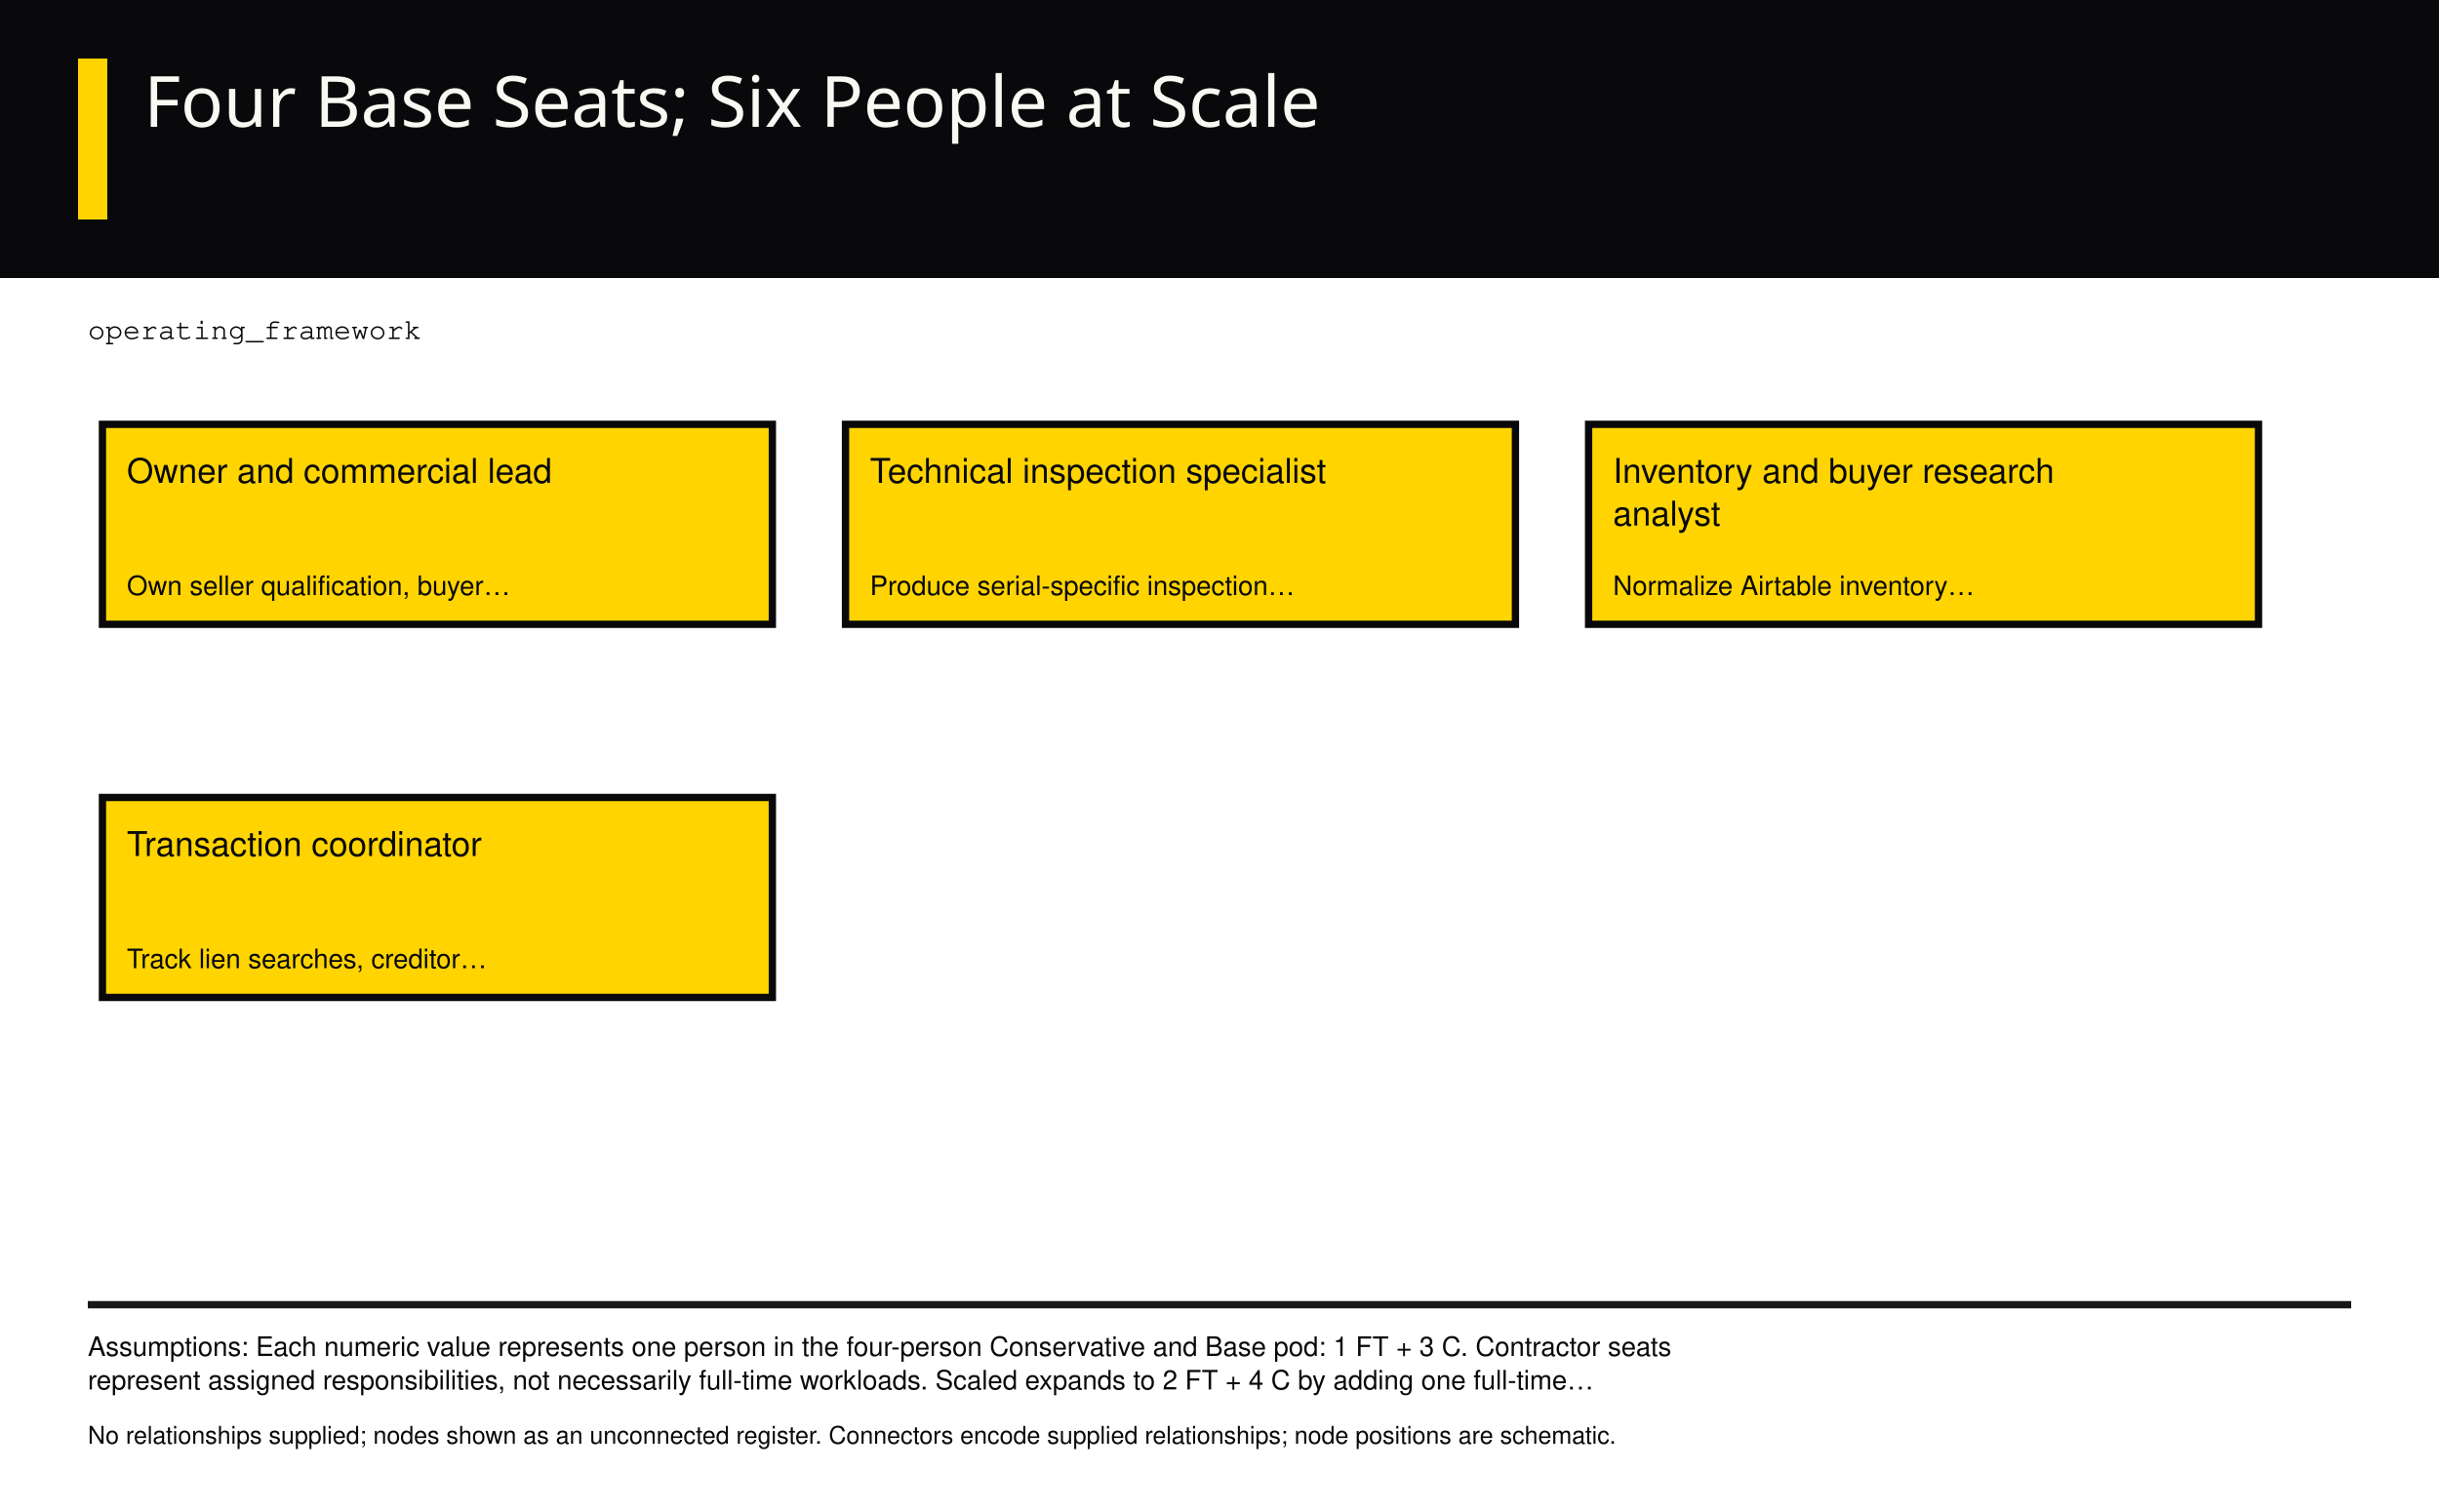
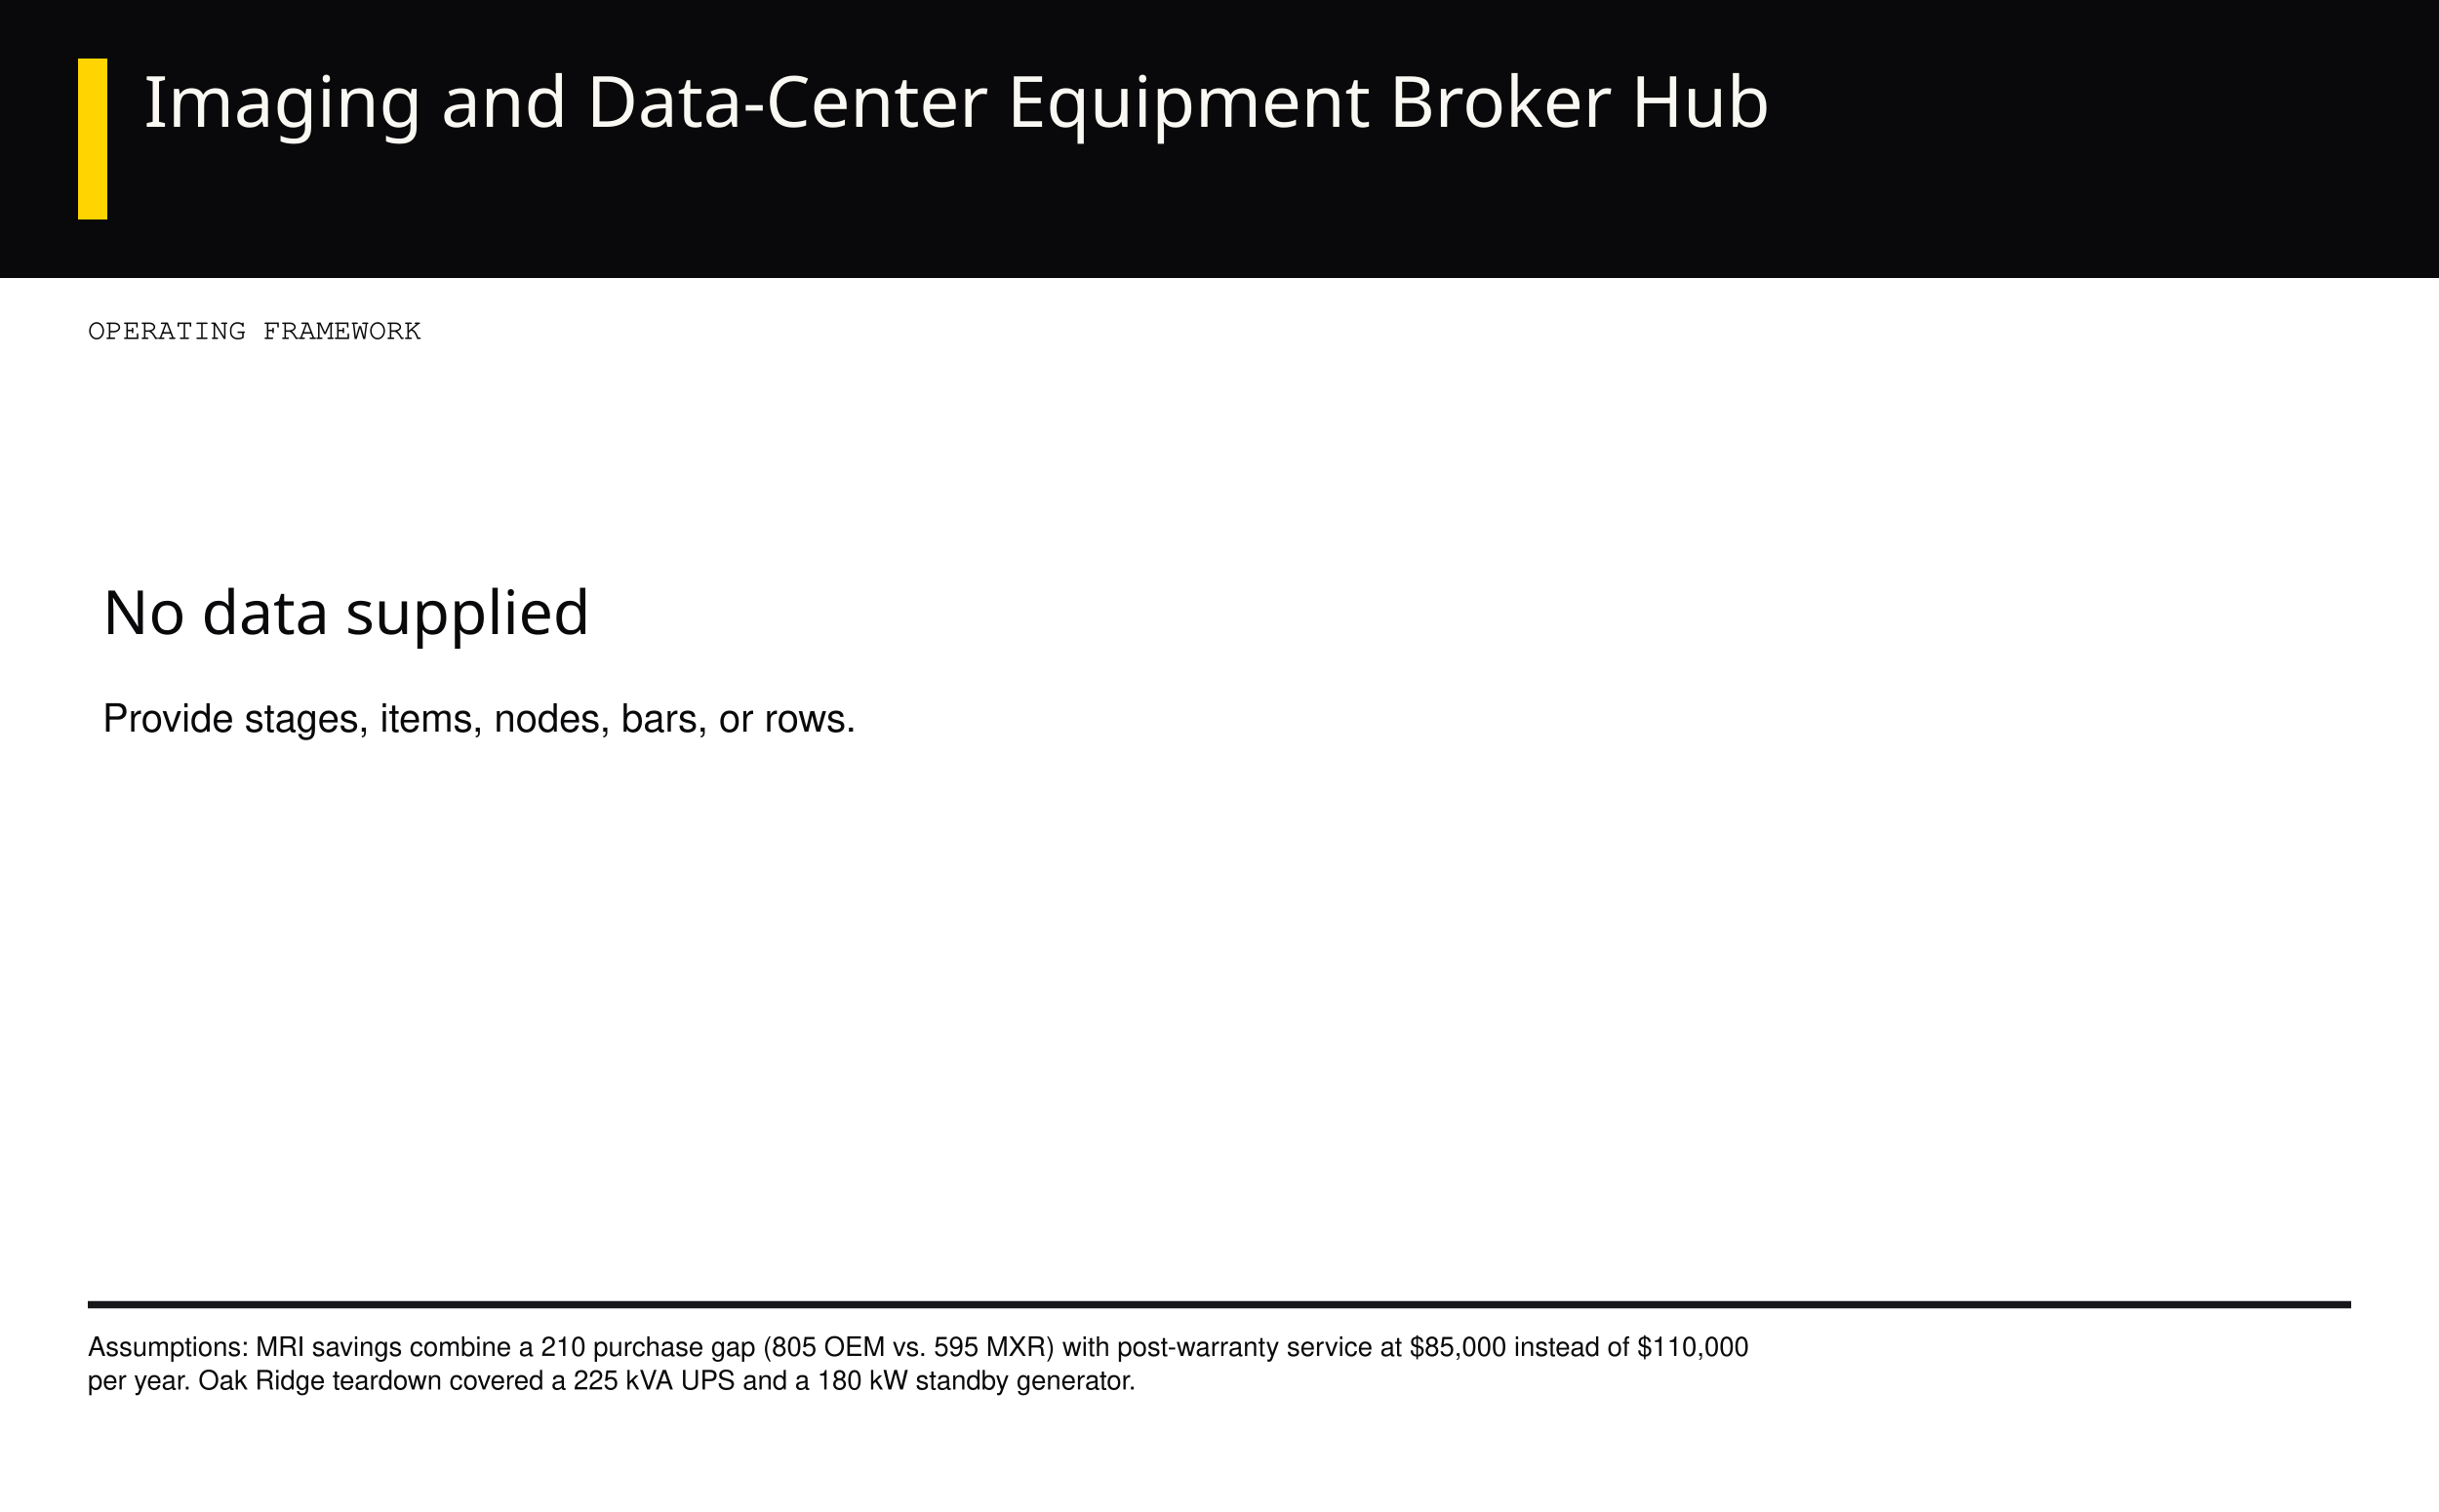
<svg xmlns="http://www.w3.org/2000/svg" viewBox="0 0 1000 620" role="img">
  <rect x="0" y="0" width="1000" height="620" fill="#FFFFFF" stroke="none" stroke-width="1" />
  <rect x="0" y="0" width="1000" height="114" fill="#09090B" stroke="none" stroke-width="1" />
  <rect x="32" y="24" width="12" height="66" fill="#FFD400" stroke="none" stroke-width="1" />
  <text x="59" y="52" font-family="'Arial Narrow', Impact, sans-serif" font-size="29" fill="#FAF8F2" text-anchor="start" style="font-variant-numeric:tabular-nums">
-     <tspan x="59" dy="0">Four Base Seats; Six People at Scale</tspan>
+     <tspan x="59" dy="0">Imaging and Data-Center Equipment Broker Hub</tspan>
  </text>
  <text x="36" y="139" font-family="Courier, monospace" font-size="12" fill="#09090B" text-anchor="start" style="font-variant-numeric:tabular-nums">
-     <tspan x="36" dy="0">operating_framework</tspan>
+     <tspan x="36" dy="0">OPERATING FRAMEWORK</tspan>
  </text>
-   <rect x="42.0" y="174.0" width="274.667" height="82" fill="#FFD400" stroke="#09090B" stroke-width="3" />
-   <text x="52.0" y="198.0" font-family="Helvetica, Arial, sans-serif" font-size="14" fill="#09090B" text-anchor="start" style="font-variant-numeric:tabular-nums">
-     <tspan x="52.0" dy="0">Owner and commercial lead</tspan>
+   <text x="42" y="260" font-family="'Arial Narrow', Impact, sans-serif" font-size="25" fill="#09090B" text-anchor="start" style="font-variant-numeric:tabular-nums">
+     <tspan x="42" dy="0">No data supplied</tspan>
  </text>
-   <text x="52.0" y="244.0" font-family="Helvetica, Arial, sans-serif" font-size="11" fill="#09090B" text-anchor="start" style="font-variant-numeric:tabular-nums">
-     <tspan x="52.0" dy="0">Own seller qualification, buyer…</tspan>
-   </text>
-   <rect x="346.667" y="174.0" width="274.667" height="82" fill="#FFD400" stroke="#09090B" stroke-width="3" />
-   <text x="356.667" y="198.0" font-family="Helvetica, Arial, sans-serif" font-size="14" fill="#09090B" text-anchor="start" style="font-variant-numeric:tabular-nums">
-     <tspan x="356.667" dy="0">Technical inspection specialist</tspan>
-   </text>
-   <text x="356.667" y="244.0" font-family="Helvetica, Arial, sans-serif" font-size="11" fill="#09090B" text-anchor="start" style="font-variant-numeric:tabular-nums">
-     <tspan x="356.667" dy="0">Produce serial-specific inspection…</tspan>
-   </text>
-   <rect x="651.333" y="174.0" width="274.667" height="82" fill="#FFD400" stroke="#09090B" stroke-width="3" />
-   <text x="661.333" y="198.0" font-family="Helvetica, Arial, sans-serif" font-size="14" fill="#09090B" text-anchor="start" style="font-variant-numeric:tabular-nums">
-     <tspan x="661.333" dy="0">Inventory and buyer research</tspan>
-     <tspan x="661.333" dy="17.5">analyst</tspan>
-   </text>
-   <text x="661.333" y="244.0" font-family="Helvetica, Arial, sans-serif" font-size="11" fill="#09090B" text-anchor="start" style="font-variant-numeric:tabular-nums">
-     <tspan x="661.333" dy="0">Normalize Airtable inventory…</tspan>
-   </text>
-   <rect x="42.0" y="327.0" width="274.667" height="82" fill="#FFD400" stroke="#09090B" stroke-width="3" />
-   <text x="52.0" y="351.0" font-family="Helvetica, Arial, sans-serif" font-size="14" fill="#09090B" text-anchor="start" style="font-variant-numeric:tabular-nums">
-     <tspan x="52.0" dy="0">Transaction coordinator</tspan>
-   </text>
-   <text x="52.0" y="397.0" font-family="Helvetica, Arial, sans-serif" font-size="11" fill="#09090B" text-anchor="start" style="font-variant-numeric:tabular-nums">
-     <tspan x="52.0" dy="0">Track lien searches, creditor…</tspan>
+   <text x="42" y="300" font-family="Helvetica, Arial, sans-serif" font-size="16" fill="#09090B" text-anchor="start" style="font-variant-numeric:tabular-nums">
+     <tspan x="42" dy="0">Provide stages, items, nodes, bars, or rows.</tspan>
  </text>
  <line x1="36" y1="535" x2="964" y2="535" stroke="#18181B" stroke-width="3" />
  <text x="36" y="556" font-family="Helvetica, Arial, sans-serif" font-size="11" fill="#09090B" text-anchor="start" style="font-variant-numeric:tabular-nums">
-     <tspan x="36" dy="0">Assumptions: Each numeric value represents one person in the four-person Conservative and Base pod: 1 FT + 3 C. Contractor seats</tspan>
-     <tspan x="36" dy="13.75">represent assigned responsibilities, not necessarily full-time workloads. Scaled expands to 2 FT + 4 C by adding one full-time…</tspan>
+     <tspan x="36" dy="0">Assumptions: MRI savings combine a 210 purchase gap (805 OEM vs. 595 MXR) with post-warranty service at $85,000 instead of $110,000</tspan>
+     <tspan x="36" dy="13.75">per year. Oak Ridge teardown covered a 225 kVA UPS and a 180 kW standby generator.</tspan>
  </text>
  <text x="36" y="592" font-family="Helvetica, Arial, sans-serif" font-size="10" fill="#09090B" text-anchor="start" style="font-variant-numeric:tabular-nums">
-     <tspan x="36" dy="0">No relationships supplied; nodes shown as an unconnected register. Connectors encode supplied relationships; node positions are schematic.</tspan>
+     <tspan x="36" dy="0" />
  </text>
</svg>
